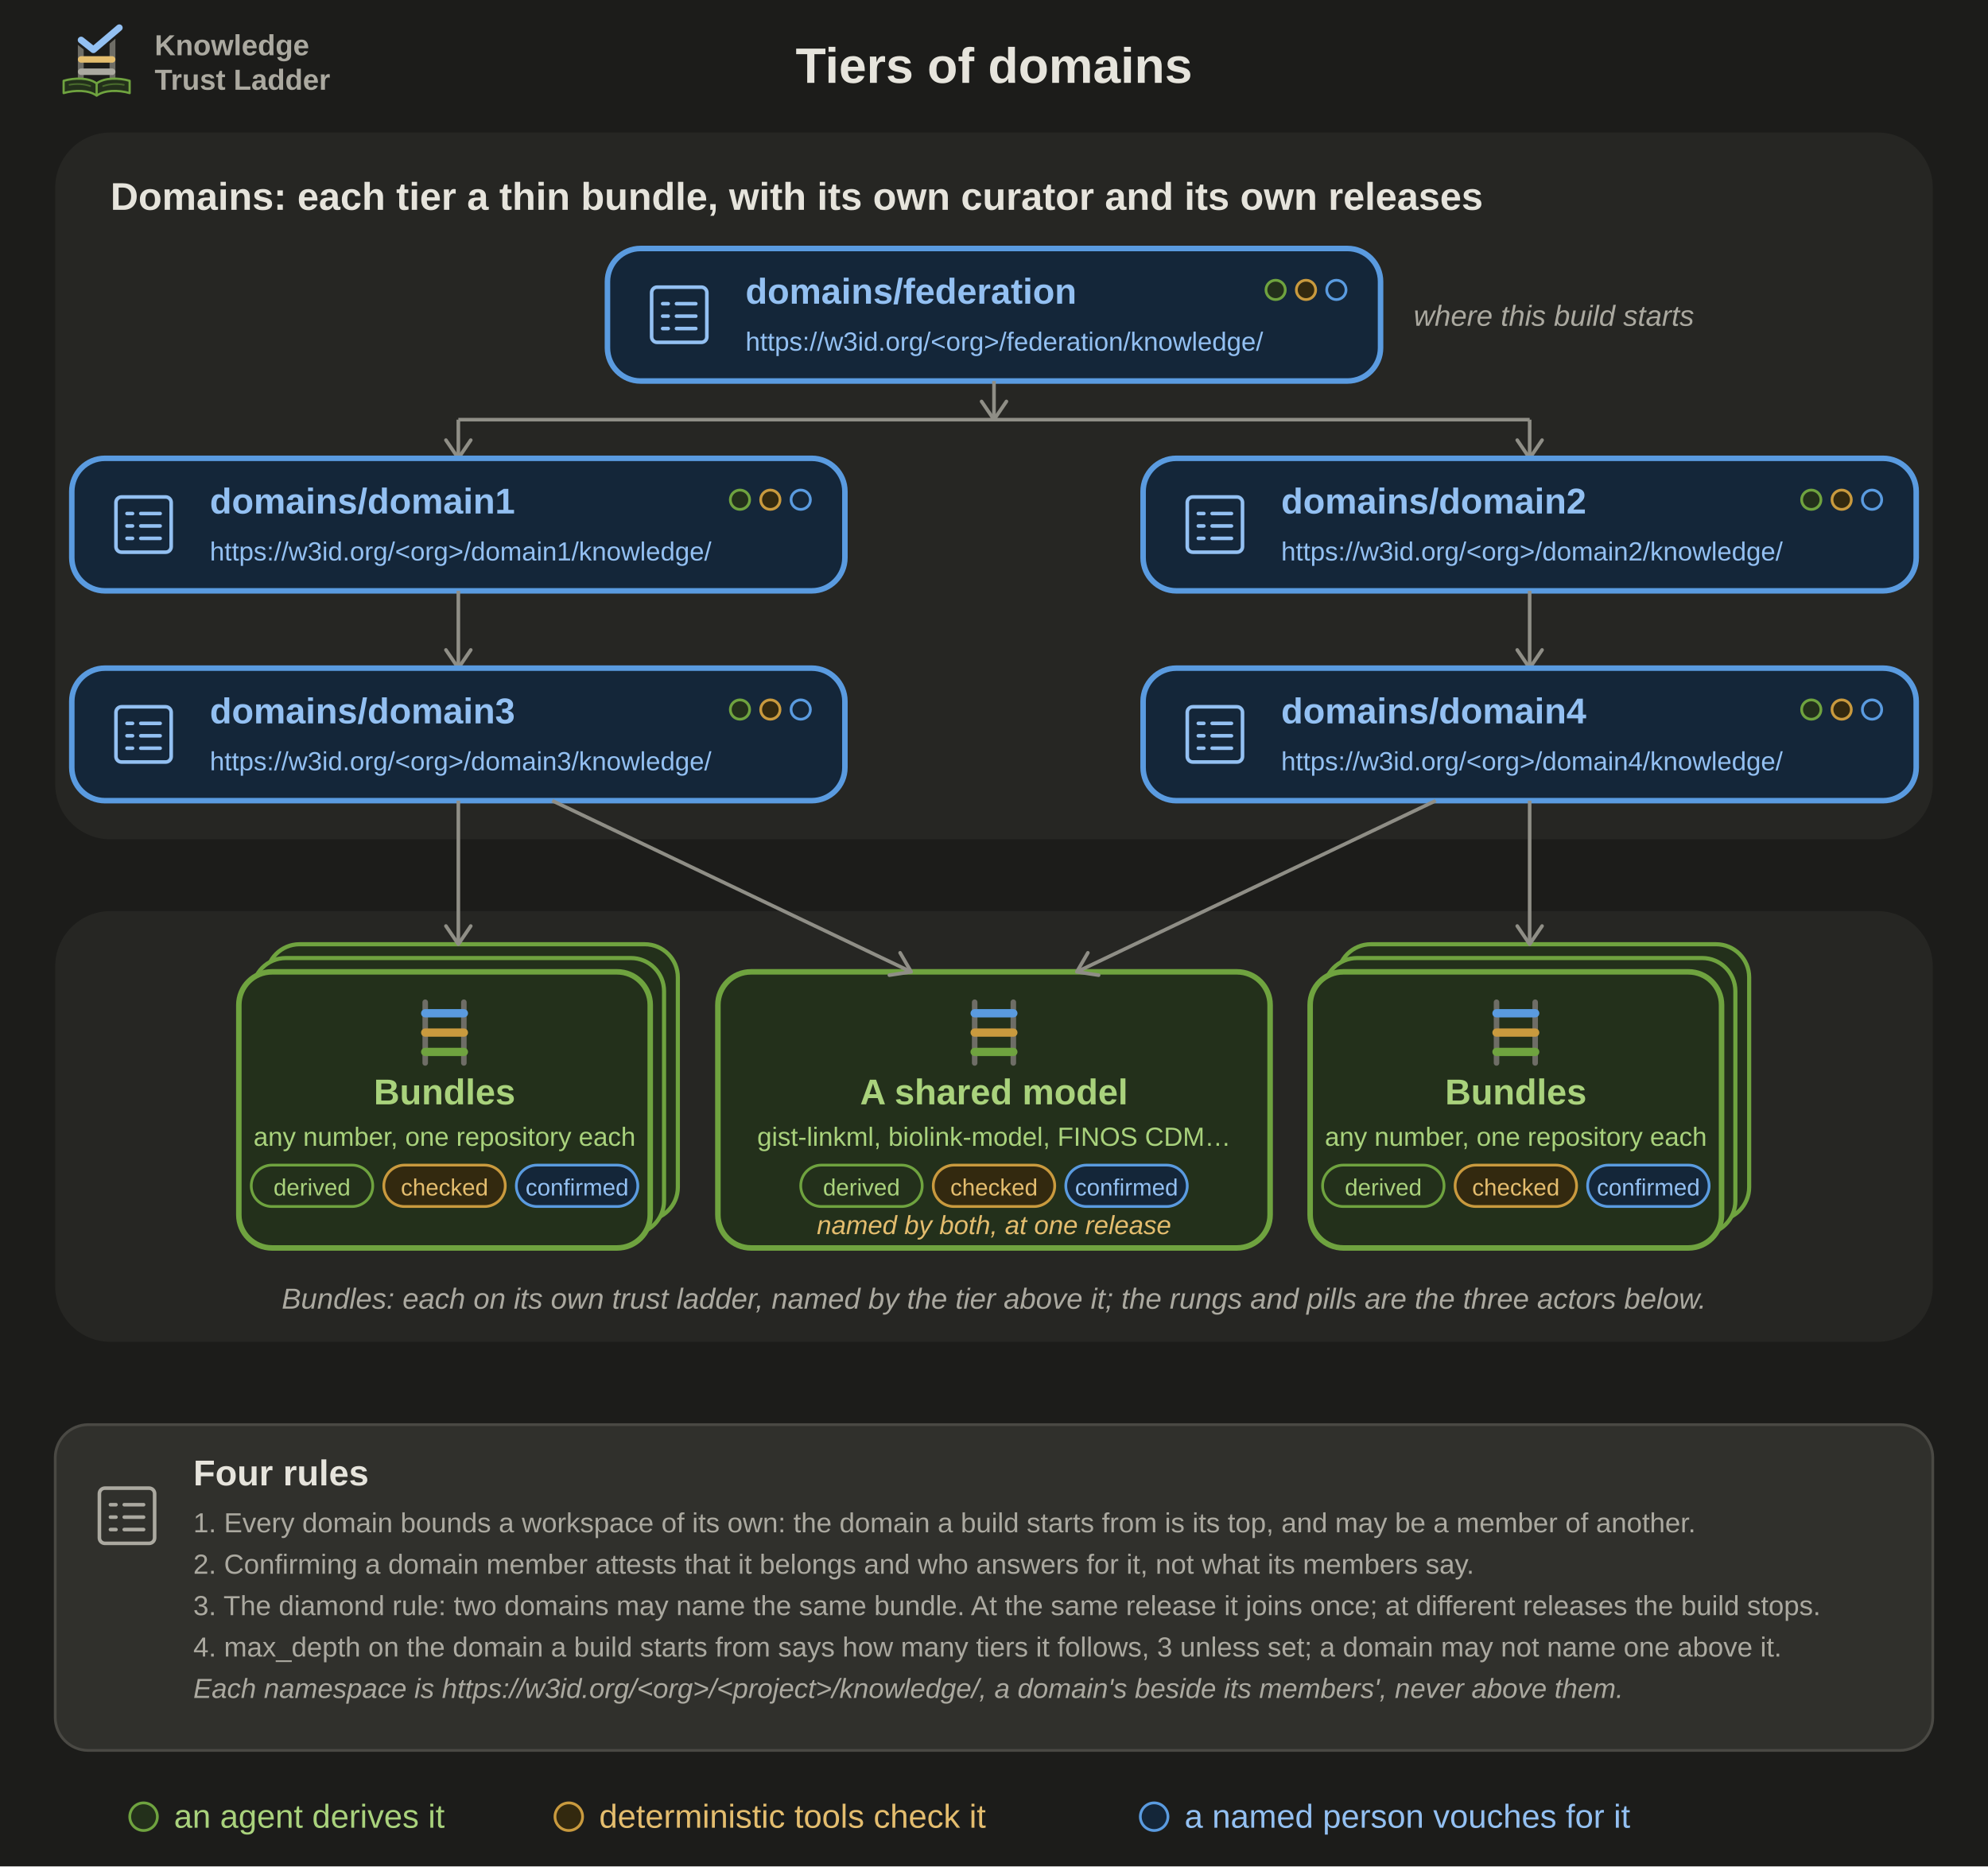
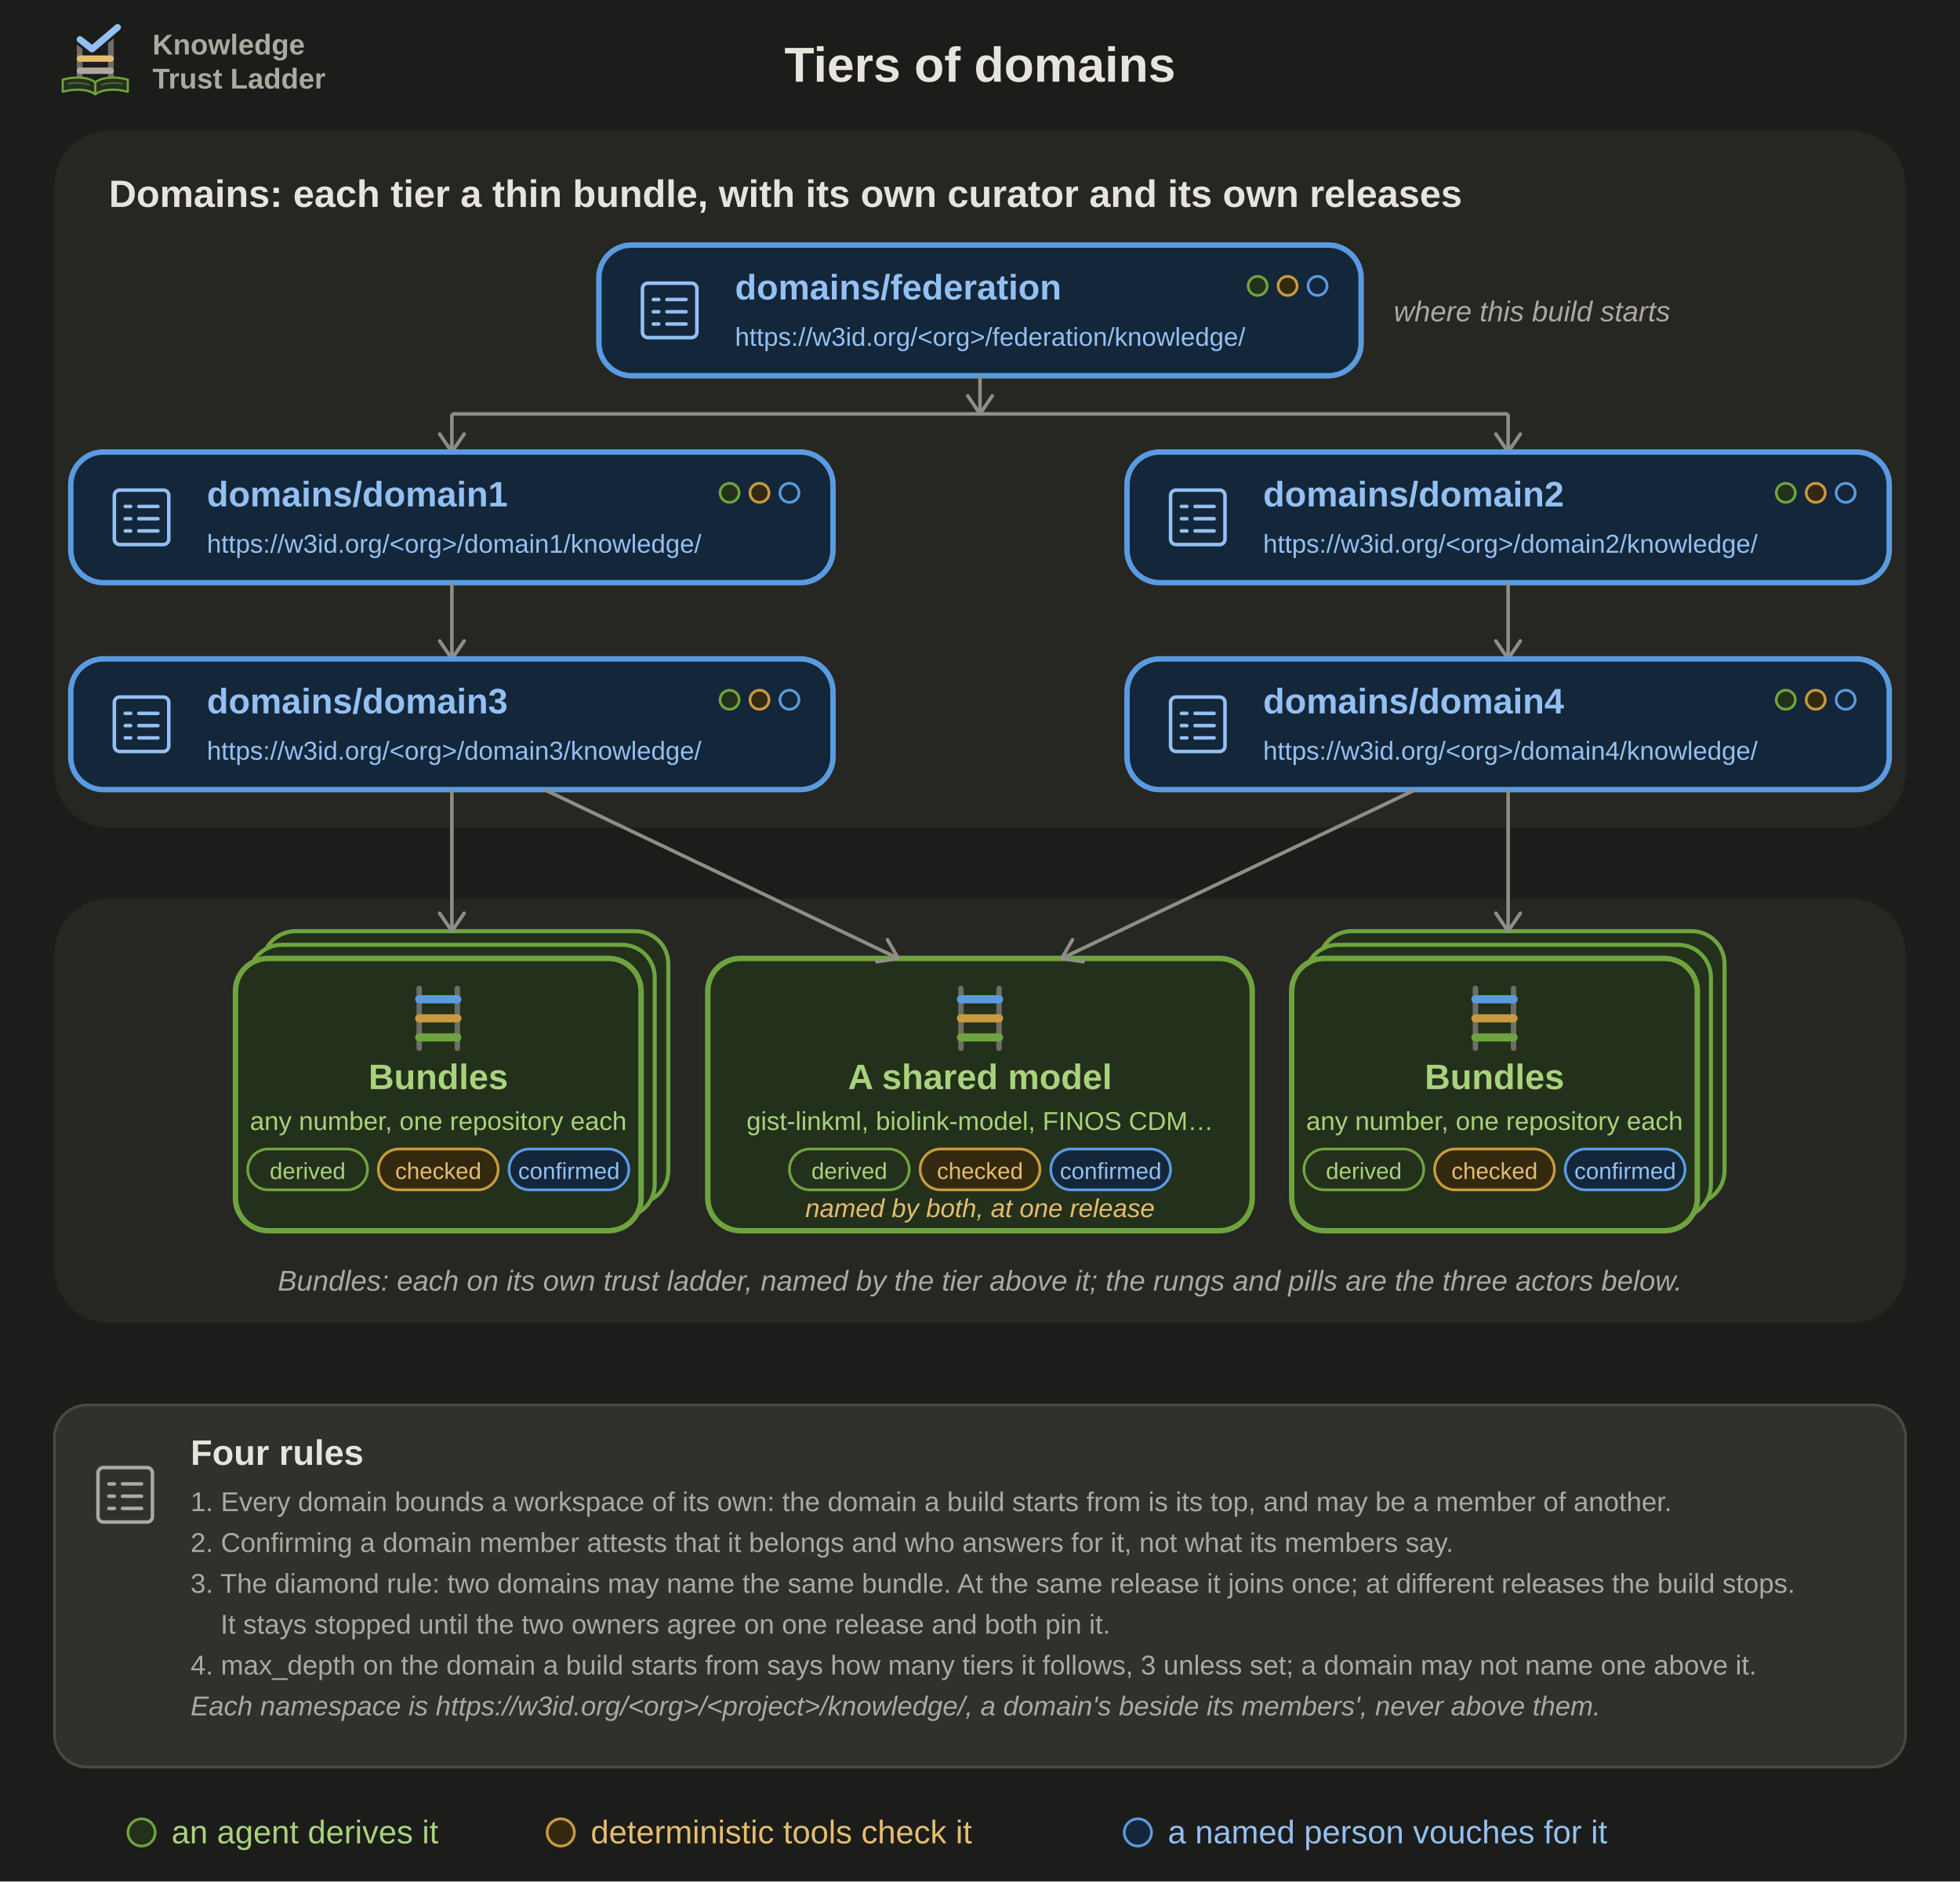
- <svg xmlns="http://www.w3.org/2000/svg" width="720" height="676" viewBox="0 0 720 676" role="img" aria-labelledby="t d">
-   <rect width="720" height="676" fill="#1C1C1A" />
+ <svg xmlns="http://www.w3.org/2000/svg" width="720" height="691" viewBox="0 0 720 691" role="img" aria-labelledby="t d">
+   <rect width="720" height="691" fill="#1C1C1A" />
  <g transform="translate(20,7) scale(0.46875)">
    <rect x="17.5" y="12" width="4.5" height="38" rx="2.25" fill="#6E6D66" />
    <rect x="42" y="12" width="4.5" height="38" rx="2.25" fill="#6E6D66" />
    <rect x="17.5" y="38" width="29" height="5" rx="2.5" fill="#ABA9A0" />
    <rect x="17.5" y="28.5" width="29" height="5" rx="2.5" fill="#E4BD6E" />
    <path d="M20 16 L29.5 23.5 L49.5 6.5" fill="none" stroke="#1C1C1A" stroke-width="9" stroke-linecap="round" stroke-linejoin="round" />
    <path d="M20 16 L29.5 23.5 L49.5 6.5" fill="none" stroke="#93C0F2" stroke-width="5.2" stroke-linecap="round" stroke-linejoin="round" />
    <path d="M32 49.5 C26 45 15 45 6.5 47.5 v9.5 C15 54.5 26 54.5 32 59 C38 54.5 49 54.5 57.5 57 v-9.5 C49 45 38 45 32 49.5 z" fill="#23301B" stroke="#6FA33F" stroke-width="1.7" stroke-linejoin="round" />
    <line x1="32" y1="49.5" x2="32" y2="59" stroke="#6FA33F" stroke-width="1.7" />
    <path d="M11 50.6 C16 49.6 22 49.8 27 51.6 M37 51.6 C42 49.8 48 49.6 53 50.6" fill="none" stroke="#6FA33F" stroke-opacity=".5" stroke-width="1.3" stroke-linecap="round" />
  </g>
  <text x="56" y="20" font-family="Arial, sans-serif" font-size="10.5" font-weight="700" fill="#ABA9A0">Knowledge</text>
  <text x="56" y="32.5" font-family="Arial, sans-serif" font-size="10.5" font-weight="700" fill="#ABA9A0">Trust Ladder</text>
  <text x="360" y="30" text-anchor="middle" font-family="Arial, sans-serif" font-size="18" font-weight="700" fill="#E6E4DC">Tiers of domains</text>
  <rect x="20" y="48" width="680" height="256" rx="20" fill="#262623" />
  <text x="40" y="76" font-family="Arial, sans-serif" font-size="14" font-weight="700" fill="#E6E4DC">Domains: each tier a thin bundle, with its own curator and its own releases</text>
  <rect x="220" y="90" width="280" height="48" rx="12" fill="#142639" stroke="#5A9BE0" stroke-width="2" />
  <g transform="translate(246,114)" stroke="#93C0F2" stroke-width="1.3" fill="none" stroke-linecap="round" stroke-linejoin="round">
    <rect x="-10" y="-10" width="20" height="20" rx="2" />
    <line x1="-6" y1="-4" x2="-4" y2="-4" />
    <line x1="-1" y1="-4" x2="6" y2="-4" />
    <line x1="-6" y1="0.5" x2="-4" y2="0.5" />
    <line x1="-1" y1="0.5" x2="6" y2="0.5" />
    <line x1="-6" y1="5" x2="-4" y2="5" />
    <line x1="-1" y1="5" x2="6" y2="5" />
  </g>
  <text x="270" y="110" font-family="Arial, sans-serif" font-size="13" font-weight="700" fill="#93C0F2">domains/federation</text>
  <text x="270" y="127" font-family="Arial, sans-serif" font-size="9.5" fill="#93C0F2">https://w3id.org/&lt;org&gt;/federation/knowledge/</text>
  <circle cx="462" cy="105" r="3.5" fill="#23301B" stroke="#6FA33F" stroke-width="1" />
  <circle cx="473" cy="105" r="3.5" fill="#33290F" stroke="#C99A3E" stroke-width="1" />
  <circle cx="484" cy="105" r="3.5" fill="#142639" stroke="#5A9BE0" stroke-width="1" />
  <text x="512" y="118" font-family="Arial, sans-serif" font-size="10.5" font-style="italic" fill="#ABA9A0">where this build starts</text>
  <line x1="360" y1="138" x2="360" y2="152" stroke="#8F8E86" stroke-width="1.3" />
  <path d="M355.5 145.4 L360 152 L364.5 145.4" fill="none" stroke="#8F8E86" stroke-width="1.3" stroke-linecap="round" stroke-linejoin="round" />
  <line x1="166" y1="152" x2="554" y2="152" stroke="#8F8E86" stroke-width="1.3" />
  <line x1="166" y1="152" x2="166" y2="166" stroke="#8F8E86" stroke-width="1.3" />
  <path d="M161.5 159.4 L166 166 L170.5 159.4" fill="none" stroke="#8F8E86" stroke-width="1.3" stroke-linecap="round" stroke-linejoin="round" />
  <line x1="554" y1="152" x2="554" y2="166" stroke="#8F8E86" stroke-width="1.3" />
  <path d="M549.5 159.4 L554 166 L558.5 159.4" fill="none" stroke="#8F8E86" stroke-width="1.3" stroke-linecap="round" stroke-linejoin="round" />
  <rect x="26" y="166" width="280" height="48" rx="12" fill="#142639" stroke="#5A9BE0" stroke-width="2" />
  <g transform="translate(52,190)" stroke="#93C0F2" stroke-width="1.3" fill="none" stroke-linecap="round" stroke-linejoin="round">
    <rect x="-10" y="-10" width="20" height="20" rx="2" />
    <line x1="-6" y1="-4" x2="-4" y2="-4" />
    <line x1="-1" y1="-4" x2="6" y2="-4" />
    <line x1="-6" y1="0.5" x2="-4" y2="0.5" />
    <line x1="-1" y1="0.5" x2="6" y2="0.5" />
    <line x1="-6" y1="5" x2="-4" y2="5" />
    <line x1="-1" y1="5" x2="6" y2="5" />
  </g>
  <text x="76" y="186" font-family="Arial, sans-serif" font-size="13" font-weight="700" fill="#93C0F2">domains/domain1</text>
  <text x="76" y="203" font-family="Arial, sans-serif" font-size="9.5" fill="#93C0F2">https://w3id.org/&lt;org&gt;/domain1/knowledge/</text>
  <circle cx="268" cy="181" r="3.5" fill="#23301B" stroke="#6FA33F" stroke-width="1" />
  <circle cx="279" cy="181" r="3.5" fill="#33290F" stroke="#C99A3E" stroke-width="1" />
  <circle cx="290" cy="181" r="3.5" fill="#142639" stroke="#5A9BE0" stroke-width="1" />
  <rect x="414" y="166" width="280" height="48" rx="12" fill="#142639" stroke="#5A9BE0" stroke-width="2" />
  <g transform="translate(440,190)" stroke="#93C0F2" stroke-width="1.3" fill="none" stroke-linecap="round" stroke-linejoin="round">
    <rect x="-10" y="-10" width="20" height="20" rx="2" />
    <line x1="-6" y1="-4" x2="-4" y2="-4" />
    <line x1="-1" y1="-4" x2="6" y2="-4" />
    <line x1="-6" y1="0.5" x2="-4" y2="0.5" />
    <line x1="-1" y1="0.5" x2="6" y2="0.5" />
    <line x1="-6" y1="5" x2="-4" y2="5" />
    <line x1="-1" y1="5" x2="6" y2="5" />
  </g>
  <text x="464" y="186" font-family="Arial, sans-serif" font-size="13" font-weight="700" fill="#93C0F2">domains/domain2</text>
  <text x="464" y="203" font-family="Arial, sans-serif" font-size="9.5" fill="#93C0F2">https://w3id.org/&lt;org&gt;/domain2/knowledge/</text>
  <circle cx="656" cy="181" r="3.5" fill="#23301B" stroke="#6FA33F" stroke-width="1" />
  <circle cx="667" cy="181" r="3.5" fill="#33290F" stroke="#C99A3E" stroke-width="1" />
  <circle cx="678" cy="181" r="3.5" fill="#142639" stroke="#5A9BE0" stroke-width="1" />
  <line x1="166" y1="214" x2="166" y2="242" stroke="#8F8E86" stroke-width="1.3" />
  <path d="M161.5 235.4 L166 242 L170.5 235.4" fill="none" stroke="#8F8E86" stroke-width="1.3" stroke-linecap="round" stroke-linejoin="round" />
  <line x1="554" y1="214" x2="554" y2="242" stroke="#8F8E86" stroke-width="1.3" />
  <path d="M549.5 235.4 L554 242 L558.5 235.4" fill="none" stroke="#8F8E86" stroke-width="1.3" stroke-linecap="round" stroke-linejoin="round" />
  <rect x="26" y="242" width="280" height="48" rx="12" fill="#142639" stroke="#5A9BE0" stroke-width="2" />
  <g transform="translate(52,266)" stroke="#93C0F2" stroke-width="1.3" fill="none" stroke-linecap="round" stroke-linejoin="round">
    <rect x="-10" y="-10" width="20" height="20" rx="2" />
    <line x1="-6" y1="-4" x2="-4" y2="-4" />
    <line x1="-1" y1="-4" x2="6" y2="-4" />
    <line x1="-6" y1="0.5" x2="-4" y2="0.5" />
    <line x1="-1" y1="0.5" x2="6" y2="0.5" />
    <line x1="-6" y1="5" x2="-4" y2="5" />
    <line x1="-1" y1="5" x2="6" y2="5" />
  </g>
  <text x="76" y="262" font-family="Arial, sans-serif" font-size="13" font-weight="700" fill="#93C0F2">domains/domain3</text>
  <text x="76" y="279" font-family="Arial, sans-serif" font-size="9.5" fill="#93C0F2">https://w3id.org/&lt;org&gt;/domain3/knowledge/</text>
  <circle cx="268" cy="257" r="3.5" fill="#23301B" stroke="#6FA33F" stroke-width="1" />
  <circle cx="279" cy="257" r="3.5" fill="#33290F" stroke="#C99A3E" stroke-width="1" />
  <circle cx="290" cy="257" r="3.5" fill="#142639" stroke="#5A9BE0" stroke-width="1" />
  <rect x="414" y="242" width="280" height="48" rx="12" fill="#142639" stroke="#5A9BE0" stroke-width="2" />
  <g transform="translate(440,266)" stroke="#93C0F2" stroke-width="1.3" fill="none" stroke-linecap="round" stroke-linejoin="round">
    <rect x="-10" y="-10" width="20" height="20" rx="2" />
    <line x1="-6" y1="-4" x2="-4" y2="-4" />
    <line x1="-1" y1="-4" x2="6" y2="-4" />
    <line x1="-6" y1="0.5" x2="-4" y2="0.5" />
    <line x1="-1" y1="0.5" x2="6" y2="0.5" />
    <line x1="-6" y1="5" x2="-4" y2="5" />
    <line x1="-1" y1="5" x2="6" y2="5" />
  </g>
  <text x="464" y="262" font-family="Arial, sans-serif" font-size="13" font-weight="700" fill="#93C0F2">domains/domain4</text>
  <text x="464" y="279" font-family="Arial, sans-serif" font-size="9.5" fill="#93C0F2">https://w3id.org/&lt;org&gt;/domain4/knowledge/</text>
  <circle cx="656" cy="257" r="3.5" fill="#23301B" stroke="#6FA33F" stroke-width="1" />
  <circle cx="667" cy="257" r="3.5" fill="#33290F" stroke="#C99A3E" stroke-width="1" />
  <circle cx="678" cy="257" r="3.5" fill="#142639" stroke="#5A9BE0" stroke-width="1" />
  <rect x="20" y="330" width="680" height="156" rx="20" fill="#262623" />
  <rect x="96.5" y="342" width="149" height="100" rx="12" fill="#23301B" stroke="#6FA33F" stroke-width="1.5" />
  <rect x="91.5" y="347" width="149" height="100" rx="12" fill="#23301B" stroke="#6FA33F" stroke-width="1.5" />
  <rect x="86.5" y="352" width="149" height="100" rx="12" fill="#23301B" stroke="#6FA33F" stroke-width="2" />
  <g transform="translate(161.0,374)" stroke-linecap="round">
    <line x1="-7" y1="-11" x2="-7" y2="11" stroke="#6E6D66" stroke-width="2" />
    <line x1="7" y1="-11" x2="7" y2="11" stroke="#6E6D66" stroke-width="2" />
    <line x1="-7" y1="7" x2="7" y2="7" stroke="#6FA33F" stroke-width="3" />
    <line x1="-7" y1="0" x2="7" y2="0" stroke="#C99A3E" stroke-width="3" />
    <line x1="-7" y1="-7" x2="7" y2="-7" stroke="#5A9BE0" stroke-width="3" />
  </g>
  <text x="161.0" y="400" text-anchor="middle" font-family="Arial, sans-serif" font-size="13" font-weight="700" fill="#A9D27C">Bundles</text>
  <text x="161.0" y="415" text-anchor="middle" font-family="Arial, sans-serif" font-size="9.5" fill="#A9D27C">any number, one repository each</text>
  <rect x="91.0" y="422" width="44" height="15" rx="7.5" fill="#23301B" stroke="#6FA33F" stroke-width="1" />
  <text x="113.0" y="433" text-anchor="middle" font-family="Arial, sans-serif" font-size="8.5" fill="#A9D27C">derived</text>
  <rect x="139.0" y="422" width="44" height="15" rx="7.5" fill="#33290F" stroke="#C99A3E" stroke-width="1" />
  <text x="161.0" y="433" text-anchor="middle" font-family="Arial, sans-serif" font-size="8.5" fill="#E4BD6E">checked</text>
  <rect x="187.0" y="422" width="44" height="15" rx="7.5" fill="#142639" stroke="#5A9BE0" stroke-width="1" />
  <text x="209.0" y="433" text-anchor="middle" font-family="Arial, sans-serif" font-size="8.5" fill="#93C0F2">confirmed</text>
  <rect x="260" y="352" width="200" height="100" rx="12" fill="#23301B" stroke="#6FA33F" stroke-width="2" />
  <g transform="translate(360.0,374)" stroke-linecap="round">
    <line x1="-7" y1="-11" x2="-7" y2="11" stroke="#6E6D66" stroke-width="2" />
    <line x1="7" y1="-11" x2="7" y2="11" stroke="#6E6D66" stroke-width="2" />
    <line x1="-7" y1="7" x2="7" y2="7" stroke="#6FA33F" stroke-width="3" />
    <line x1="-7" y1="0" x2="7" y2="0" stroke="#C99A3E" stroke-width="3" />
    <line x1="-7" y1="-7" x2="7" y2="-7" stroke="#5A9BE0" stroke-width="3" />
  </g>
  <text x="360.0" y="400" text-anchor="middle" font-family="Arial, sans-serif" font-size="13" font-weight="700" fill="#A9D27C">A shared model</text>
  <text x="360.0" y="415" text-anchor="middle" font-family="Arial, sans-serif" font-size="9.5" fill="#A9D27C">gist-linkml, biolink-model, FINOS CDM…</text>
  <rect x="290.0" y="422" width="44" height="15" rx="7.5" fill="#23301B" stroke="#6FA33F" stroke-width="1" />
  <text x="312.0" y="433" text-anchor="middle" font-family="Arial, sans-serif" font-size="8.5" fill="#A9D27C">derived</text>
  <rect x="338.0" y="422" width="44" height="15" rx="7.5" fill="#33290F" stroke="#C99A3E" stroke-width="1" />
  <text x="360.0" y="433" text-anchor="middle" font-family="Arial, sans-serif" font-size="8.5" fill="#E4BD6E">checked</text>
  <rect x="386.0" y="422" width="44" height="15" rx="7.5" fill="#142639" stroke="#5A9BE0" stroke-width="1" />
  <text x="408.0" y="433" text-anchor="middle" font-family="Arial, sans-serif" font-size="8.5" fill="#93C0F2">confirmed</text>
  <text x="360.0" y="447" text-anchor="middle" font-family="Arial, sans-serif" font-size="9.5" font-style="italic" fill="#E4BD6E">named by both, at one release</text>
  <rect x="484.5" y="342" width="149" height="100" rx="12" fill="#23301B" stroke="#6FA33F" stroke-width="1.5" />
  <rect x="479.5" y="347" width="149" height="100" rx="12" fill="#23301B" stroke="#6FA33F" stroke-width="1.5" />
  <rect x="474.5" y="352" width="149" height="100" rx="12" fill="#23301B" stroke="#6FA33F" stroke-width="2" />
  <g transform="translate(549.0,374)" stroke-linecap="round">
    <line x1="-7" y1="-11" x2="-7" y2="11" stroke="#6E6D66" stroke-width="2" />
    <line x1="7" y1="-11" x2="7" y2="11" stroke="#6E6D66" stroke-width="2" />
    <line x1="-7" y1="7" x2="7" y2="7" stroke="#6FA33F" stroke-width="3" />
    <line x1="-7" y1="0" x2="7" y2="0" stroke="#C99A3E" stroke-width="3" />
    <line x1="-7" y1="-7" x2="7" y2="-7" stroke="#5A9BE0" stroke-width="3" />
  </g>
  <text x="549.0" y="400" text-anchor="middle" font-family="Arial, sans-serif" font-size="13" font-weight="700" fill="#A9D27C">Bundles</text>
  <text x="549.0" y="415" text-anchor="middle" font-family="Arial, sans-serif" font-size="9.5" fill="#A9D27C">any number, one repository each</text>
  <rect x="479.0" y="422" width="44" height="15" rx="7.5" fill="#23301B" stroke="#6FA33F" stroke-width="1" />
  <text x="501.0" y="433" text-anchor="middle" font-family="Arial, sans-serif" font-size="8.5" fill="#A9D27C">derived</text>
  <rect x="527.0" y="422" width="44" height="15" rx="7.5" fill="#33290F" stroke="#C99A3E" stroke-width="1" />
  <text x="549.0" y="433" text-anchor="middle" font-family="Arial, sans-serif" font-size="8.5" fill="#E4BD6E">checked</text>
  <rect x="575.0" y="422" width="44" height="15" rx="7.5" fill="#142639" stroke="#5A9BE0" stroke-width="1" />
  <text x="597.0" y="433" text-anchor="middle" font-family="Arial, sans-serif" font-size="8.5" fill="#93C0F2">confirmed</text>
  <text x="360" y="474" text-anchor="middle" font-family="Arial, sans-serif" font-size="10.5" font-style="italic" fill="#ABA9A0">Bundles: each on its own trust ladder, named by the tier above it; the rungs and pills are the three actors below.</text>
  <line x1="166" y1="290" x2="166" y2="342" stroke="#8F8E86" stroke-width="1.3" />
  <path d="M161.5 335.4 L166 342 L170.5 335.4" fill="none" stroke="#8F8E86" stroke-width="1.3" stroke-linecap="round" stroke-linejoin="round" />
  <line x1="554" y1="290" x2="554" y2="342" stroke="#8F8E86" stroke-width="1.3" />
  <path d="M549.5 335.4 L554 342 L558.5 335.4" fill="none" stroke="#8F8E86" stroke-width="1.3" stroke-linecap="round" stroke-linejoin="round" />
  <line x1="200" y1="290" x2="330" y2="352" stroke="#8F8E86" stroke-width="1.3" />
  <path d="M326.0 345.1 L330 352 L322.1 353.2" fill="none" stroke="#8F8E86" stroke-width="1.3" stroke-linecap="round" stroke-linejoin="round" />
  <line x1="520" y1="290" x2="390" y2="352" stroke="#8F8E86" stroke-width="1.3" />
  <path d="M397.9 353.2 L390 352 L394.0 345.1" fill="none" stroke="#8F8E86" stroke-width="1.3" stroke-linecap="round" stroke-linejoin="round" />
-   <rect x="20" y="516" width="680" height="118" rx="12" fill="#30302C" stroke="#4A4944" stroke-width="1" />
+   <rect x="20" y="516" width="680" height="133" rx="12" fill="#30302C" stroke="#4A4944" stroke-width="1" />
  <g transform="translate(46,549)" stroke="#ABA9A0" stroke-width="1.3" fill="none" stroke-linecap="round" stroke-linejoin="round">
    <rect x="-10" y="-10" width="20" height="20" rx="2" />
    <line x1="-6" y1="-4" x2="-4" y2="-4" />
    <line x1="-1" y1="-4" x2="6" y2="-4" />
    <line x1="-6" y1="0.5" x2="-4" y2="0.5" />
    <line x1="-1" y1="0.5" x2="6" y2="0.5" />
    <line x1="-6" y1="5" x2="-4" y2="5" />
    <line x1="-1" y1="5" x2="6" y2="5" />
  </g>
  <text x="70" y="538" font-family="Arial, sans-serif" font-size="13" font-weight="700" fill="#E6E4DC">Four rules</text>
  <text x="70" y="555" font-family="Arial, sans-serif" font-size="10" fill="#ABA9A0">1. Every domain bounds a workspace of its own: the domain a build starts from is its top, and may be a member of another.</text>
  <text x="70" y="570" font-family="Arial, sans-serif" font-size="10" fill="#ABA9A0">2. Confirming a domain member attests that it belongs and who answers for it, not what its members say.</text>
  <text x="70" y="585" font-family="Arial, sans-serif" font-size="10" fill="#ABA9A0">3. The diamond rule: two domains may name the same bundle. At the same release it joins once; at different releases the build stops.</text>
-   <text x="70" y="600" font-family="Arial, sans-serif" font-size="10" fill="#ABA9A0">4. max_depth on the domain a build starts from says how many tiers it follows, 3 unless set; a domain may not name one above it.</text>
-   <text x="70" y="615" font-family="Arial, sans-serif" font-size="10" font-style="italic" fill="#ABA9A0">Each namespace is https://w3id.org/&lt;org&gt;/&lt;project&gt;/knowledge/, a domain's beside its members', never above them.</text>
-   <circle cx="52" cy="658" r="5" fill="#23301B" stroke="#6FA33F" stroke-width="1" />
-   <text x="63" y="662" font-family="Arial, sans-serif" font-size="12" fill="#A9D27C">an agent derives it</text>
-   <circle cx="206" cy="658" r="5" fill="#33290F" stroke="#C99A3E" stroke-width="1" />
-   <text x="217" y="662" font-family="Arial, sans-serif" font-size="12" fill="#E4BD6E">deterministic tools check it</text>
-   <circle cx="418" cy="658" r="5" fill="#142639" stroke="#5A9BE0" stroke-width="1" />
-   <text x="429" y="662" font-family="Arial, sans-serif" font-size="12" fill="#93C0F2">a named person vouches for it</text>
+   <text x="81" y="600" font-family="Arial, sans-serif" font-size="10" fill="#ABA9A0">It stays stopped until the two owners agree on one release and both pin it.</text>
+   <text x="70" y="615" font-family="Arial, sans-serif" font-size="10" fill="#ABA9A0">4. max_depth on the domain a build starts from says how many tiers it follows, 3 unless set; a domain may not name one above it.</text>
+   <text x="70" y="630" font-family="Arial, sans-serif" font-size="10" font-style="italic" fill="#ABA9A0">Each namespace is https://w3id.org/&lt;org&gt;/&lt;project&gt;/knowledge/, a domain's beside its members', never above them.</text>
+   <circle cx="52" cy="673" r="5" fill="#23301B" stroke="#6FA33F" stroke-width="1" />
+   <text x="63" y="677" font-family="Arial, sans-serif" font-size="12" fill="#A9D27C">an agent derives it</text>
+   <circle cx="206" cy="673" r="5" fill="#33290F" stroke="#C99A3E" stroke-width="1" />
+   <text x="217" y="677" font-family="Arial, sans-serif" font-size="12" fill="#E4BD6E">deterministic tools check it</text>
+   <circle cx="418" cy="673" r="5" fill="#142639" stroke="#5A9BE0" stroke-width="1" />
+   <text x="429" y="677" font-family="Arial, sans-serif" font-size="12" fill="#93C0F2">a named person vouches for it</text>
</svg>
